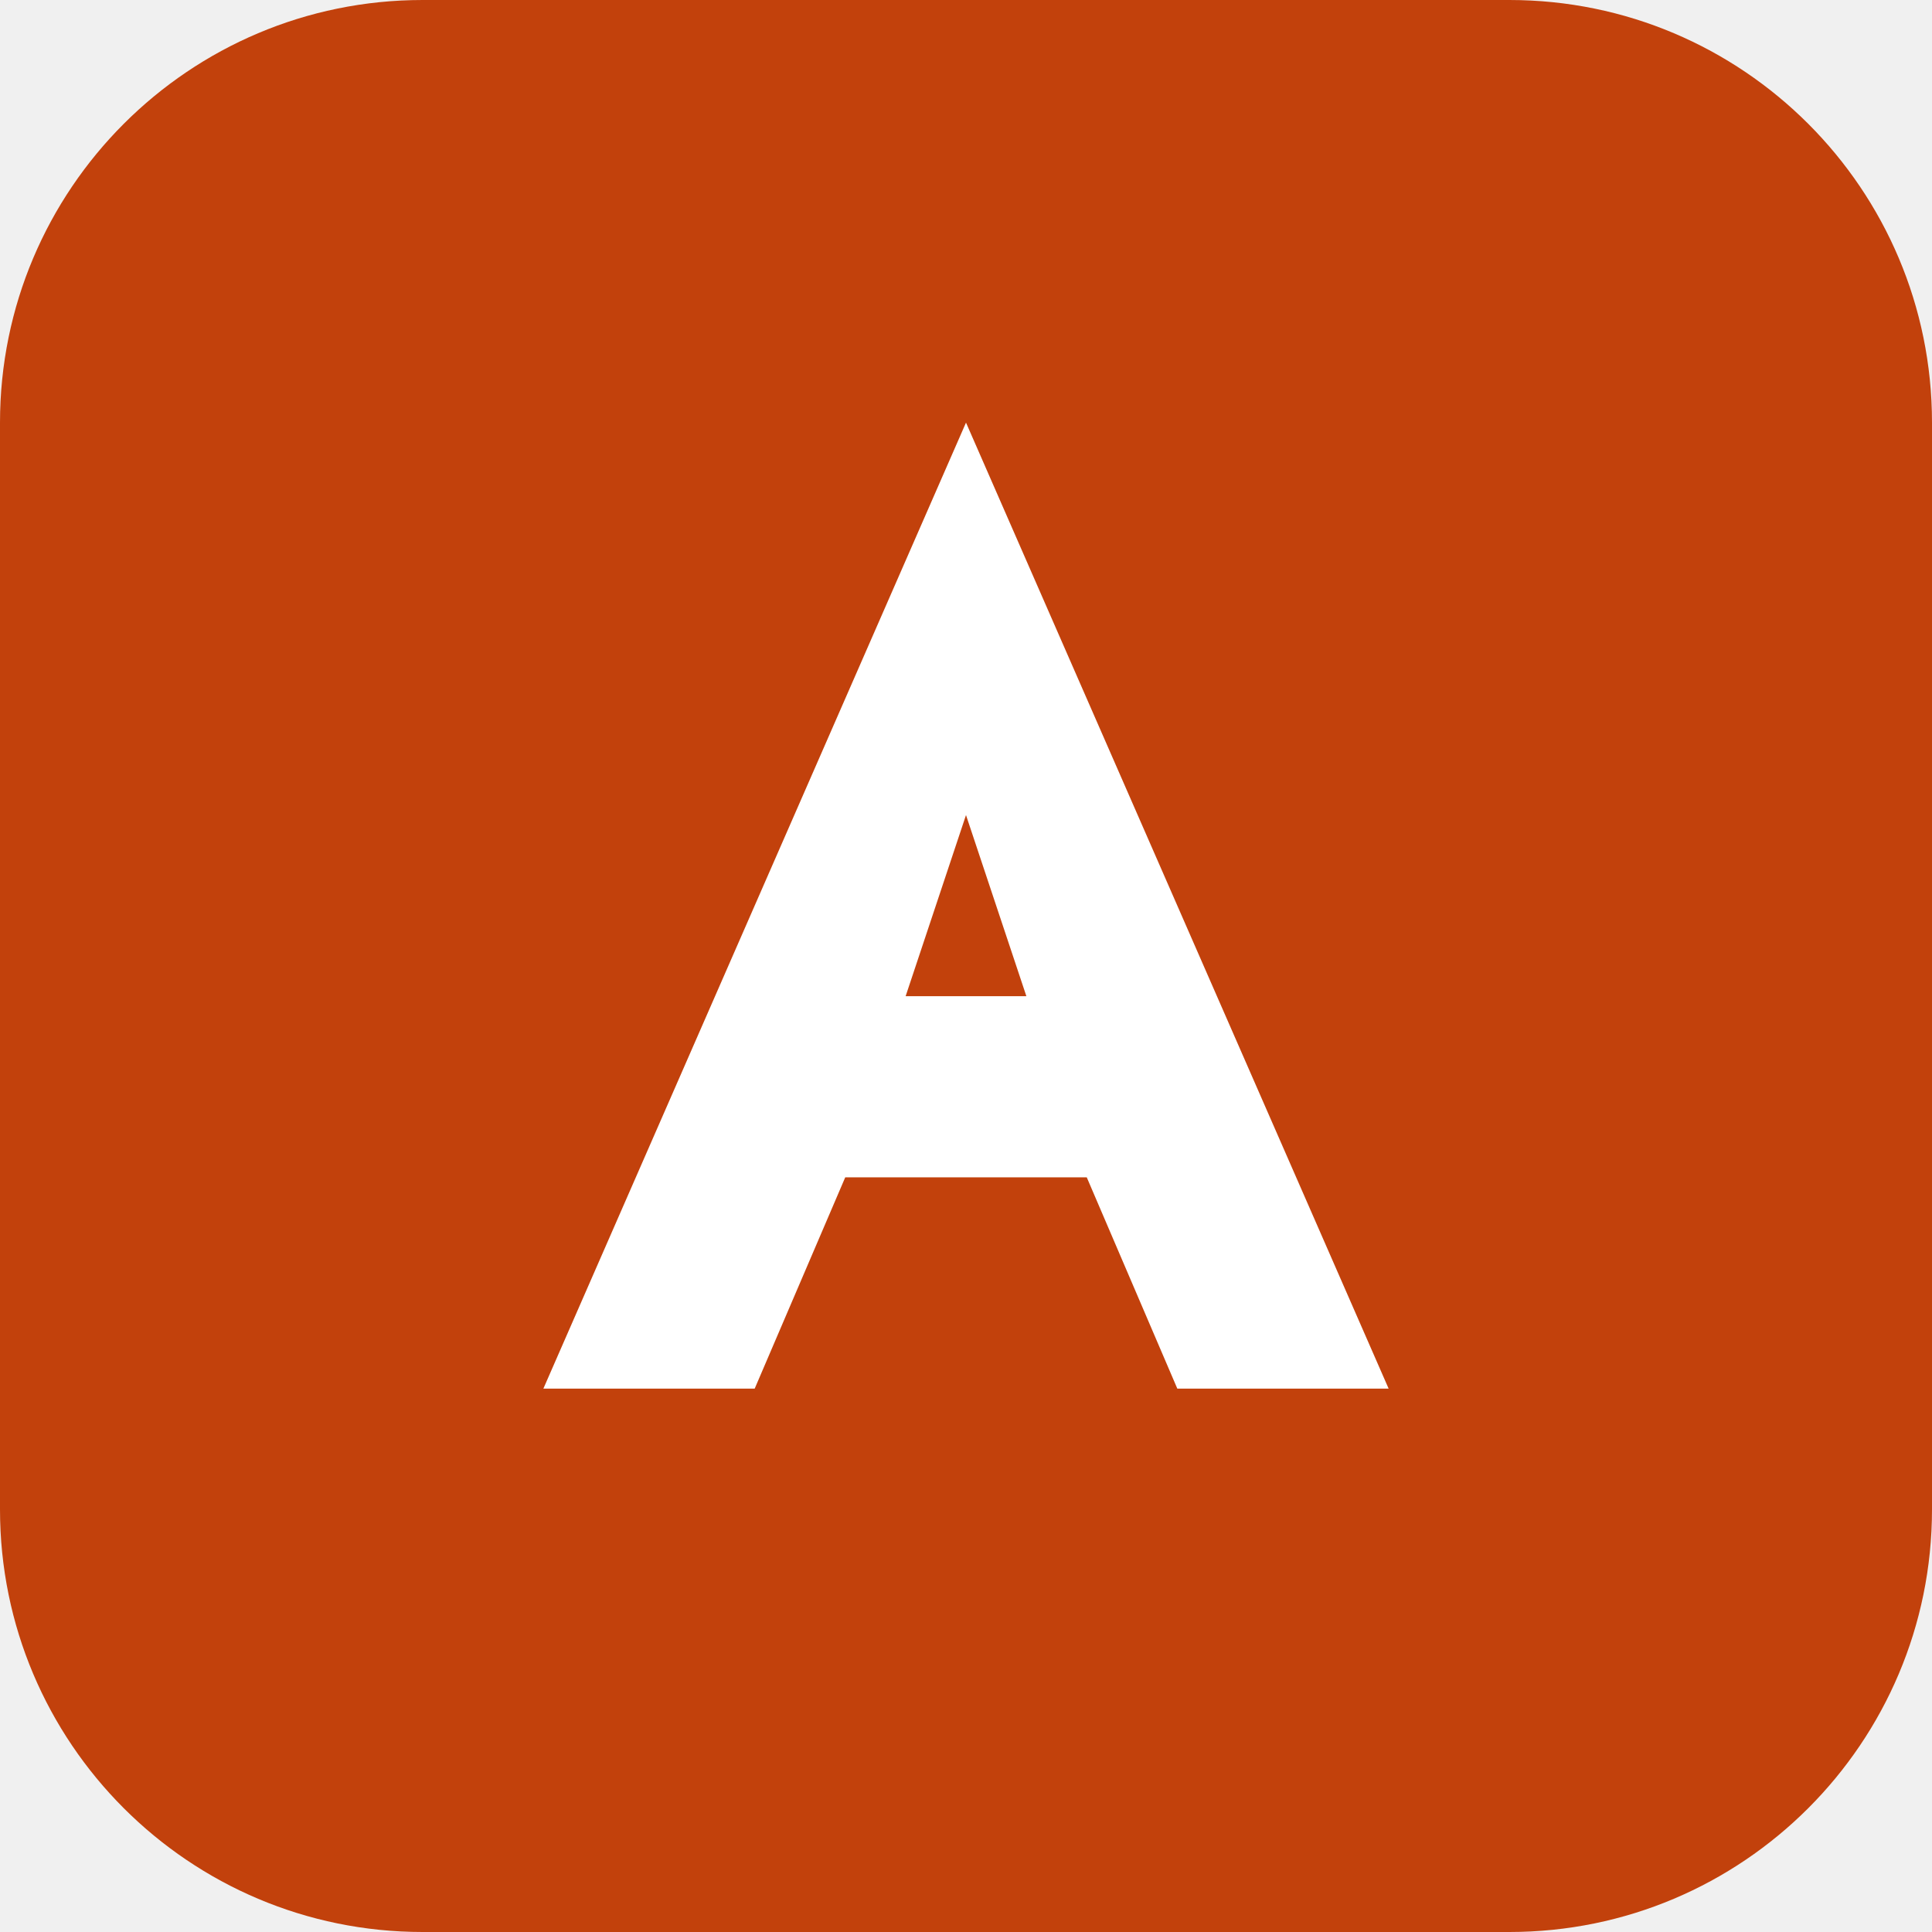
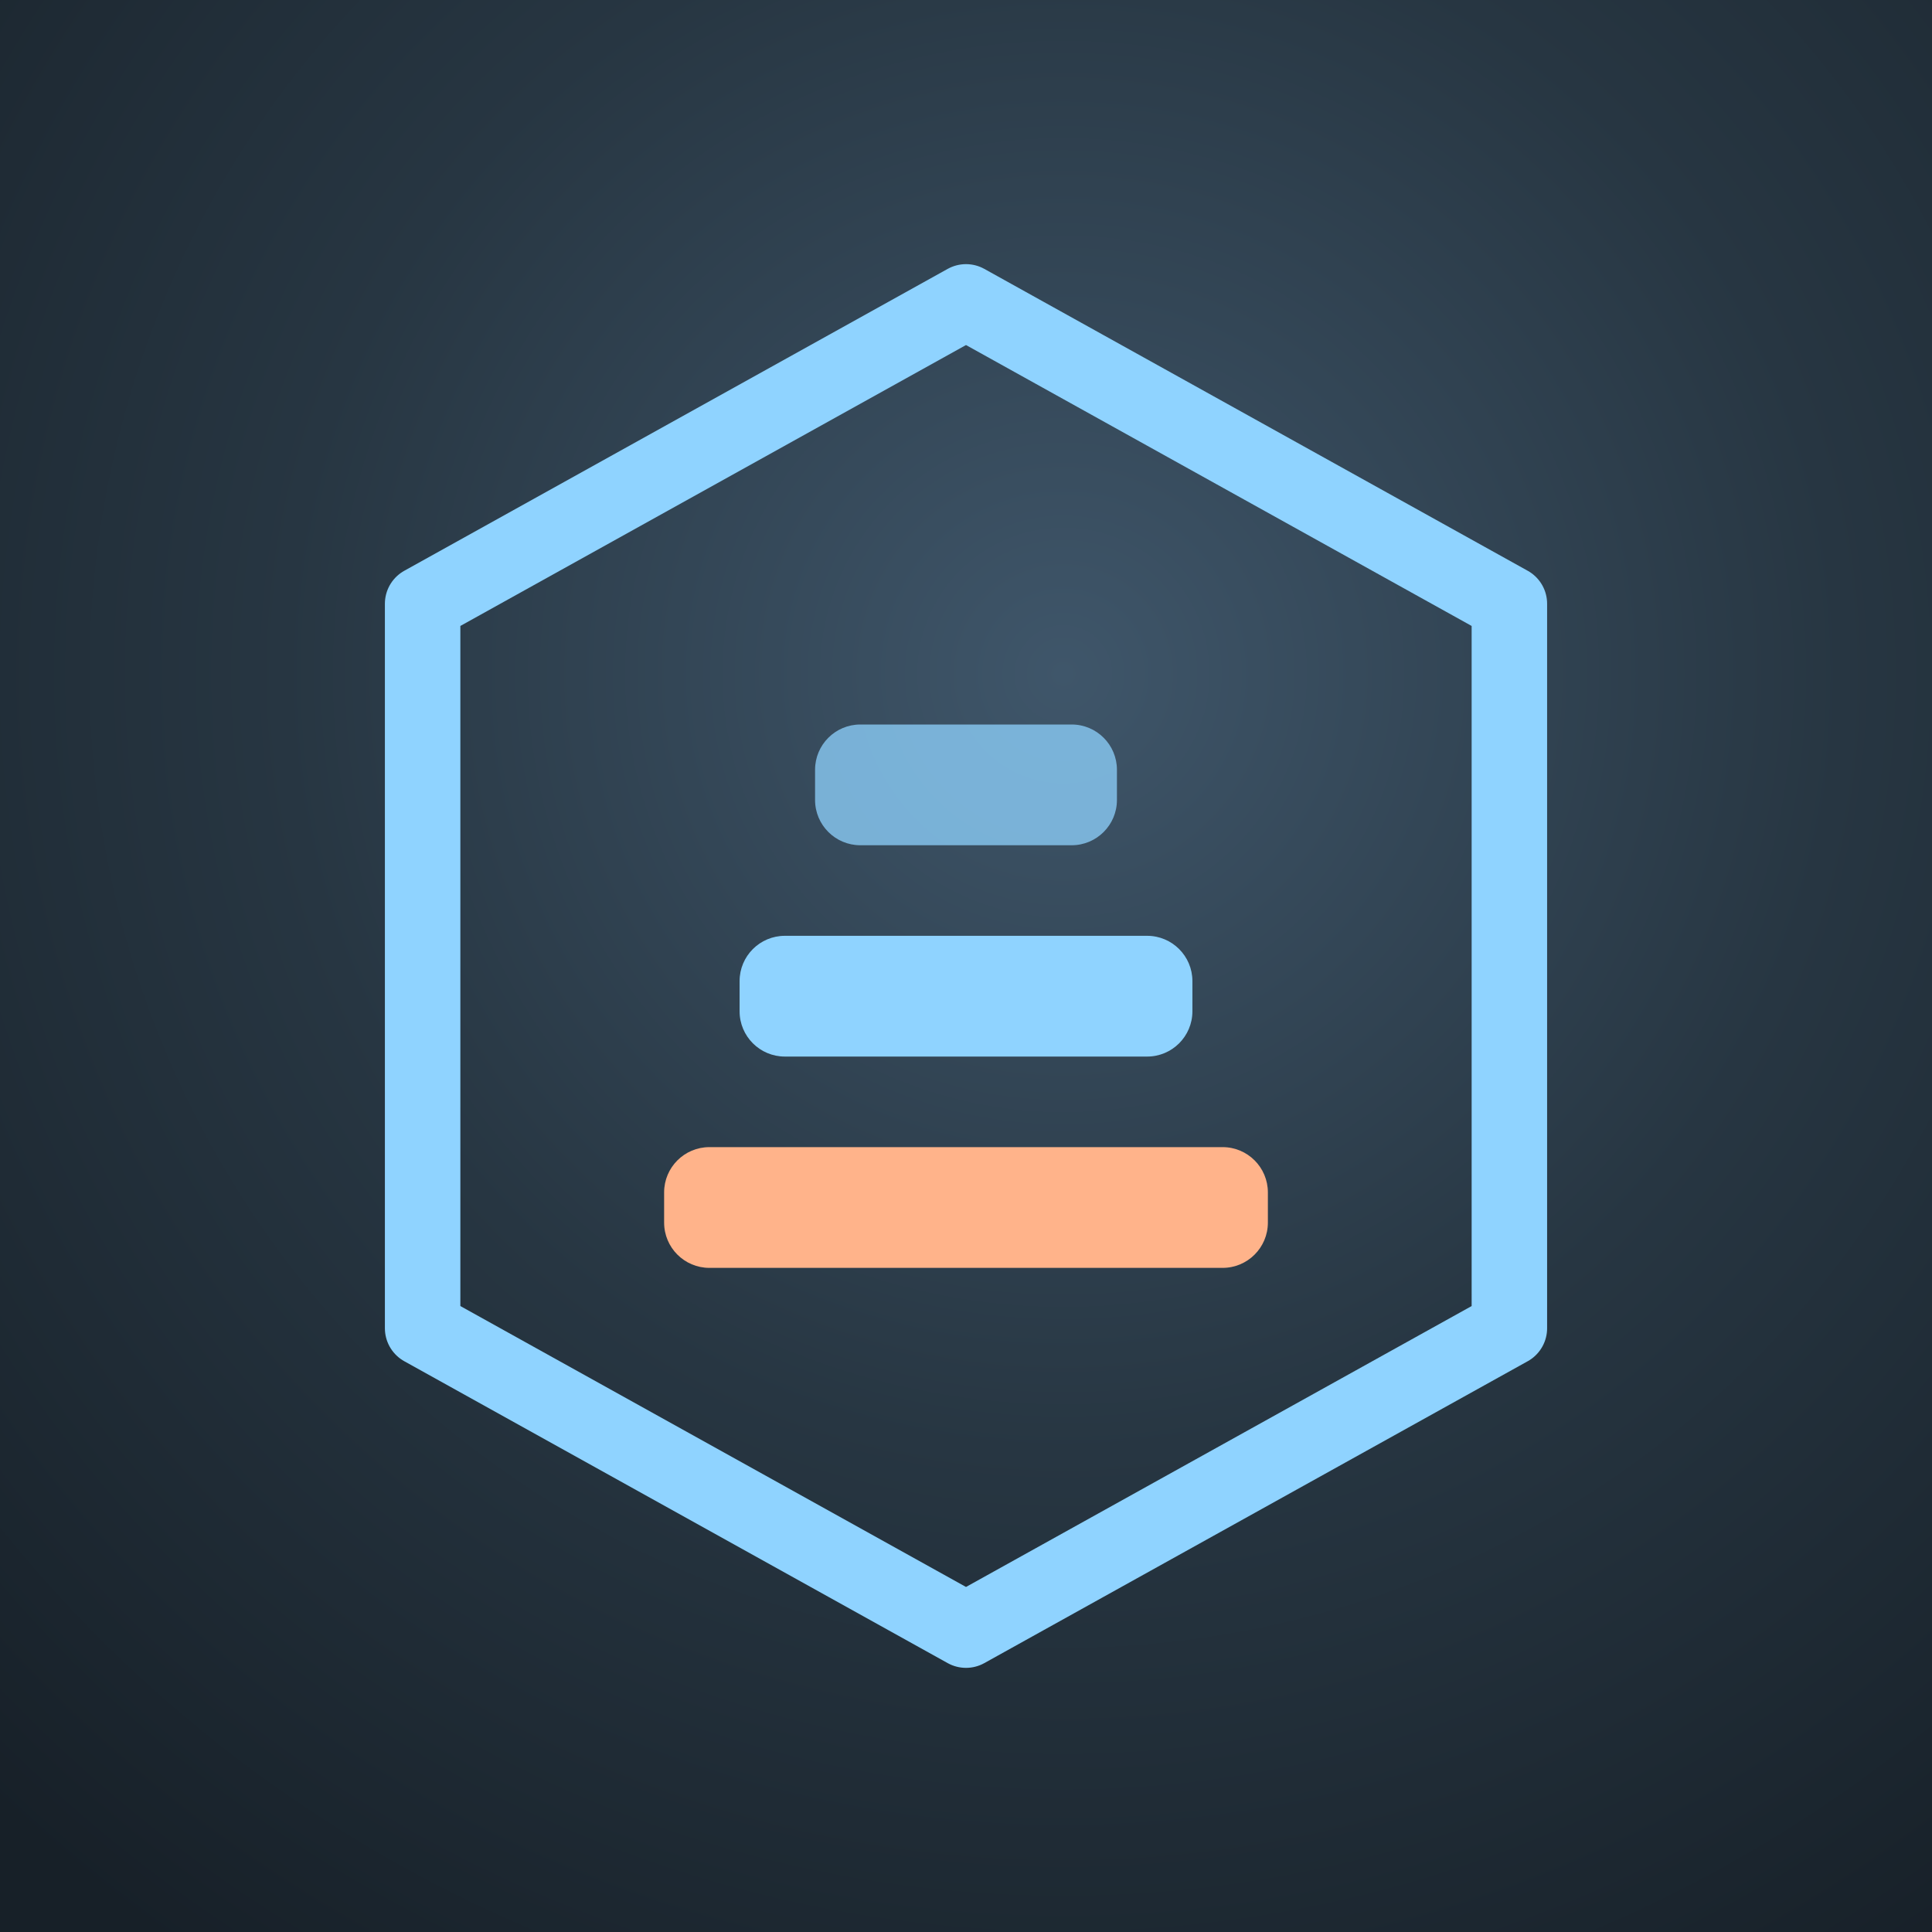
- <svg xmlns="http://www.w3.org/2000/svg" viewBox="0 0 64 64">
-   <rect width="64" height="64" rx="14" fill="#c2410c" />
-   <path d="M18 46 32 14l14 32h-7l-3-7h-8l-3 7zm12-13h4l-2-6z" fill="#fff" />
+ <svg xmlns="http://www.w3.org/2000/svg" width="64" height="64" viewBox="0 0 64 64" fill="none" role="img" aria-label="OpenPrintHQ">
+   <defs>
+     <radialGradient id="page" cx="0.55" cy="0.35" r="0.8">
+       <stop offset="0" stop-color="#3f566a" />
+       <stop offset="0.5" stop-color="#273642" />
+       <stop offset="1" stop-color="#172028" />
+     </radialGradient>
+   </defs>
+   <rect width="64" height="64" fill="url(#page)" />
+   <path d="M32 10 L50 20 V44 L32 54 L14 44 V20 Z" stroke="#8fd3ff" stroke-width="2.5" stroke-linejoin="round" />
+   <rect x="22" y="38" width="20" height="4" rx="1.5" fill="#ffb38a" />
+   <rect x="24.5" y="31" width="15" height="4" rx="1.5" fill="#8fd3ff" />
+   <rect x="27" y="24" width="10" height="4" rx="1.5" fill="#8fd3ff" opacity="0.75" />
</svg>
